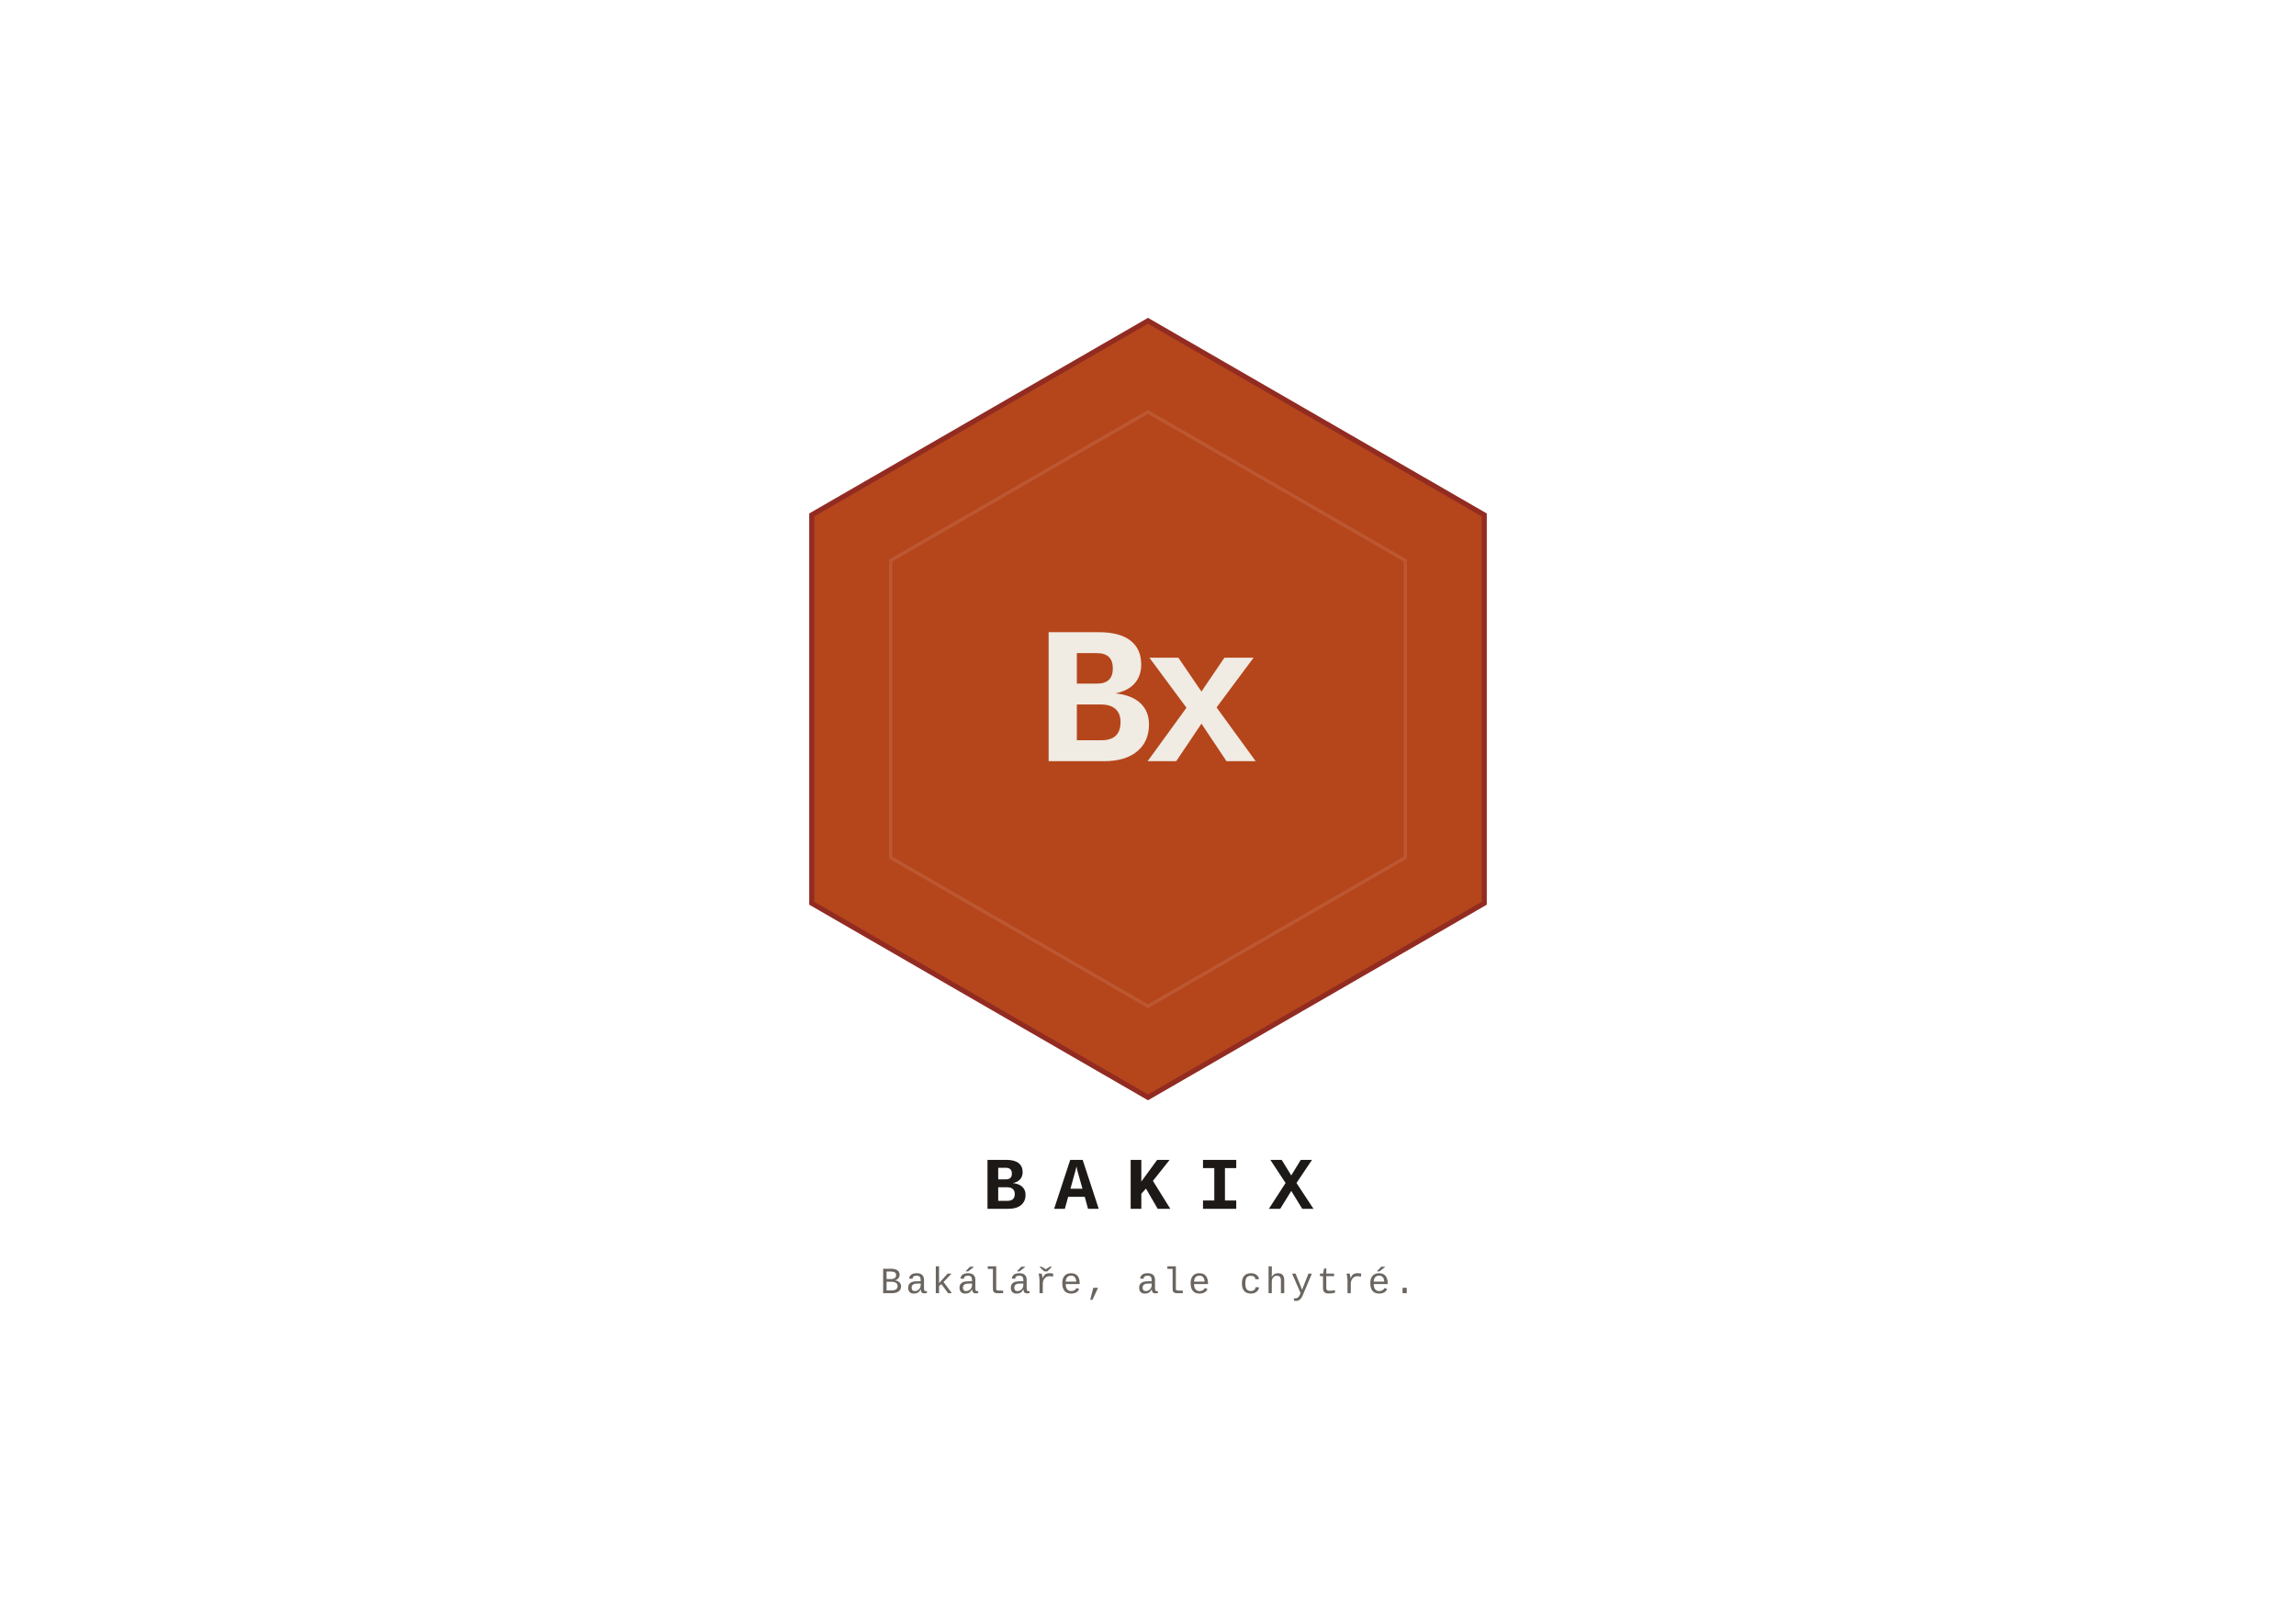
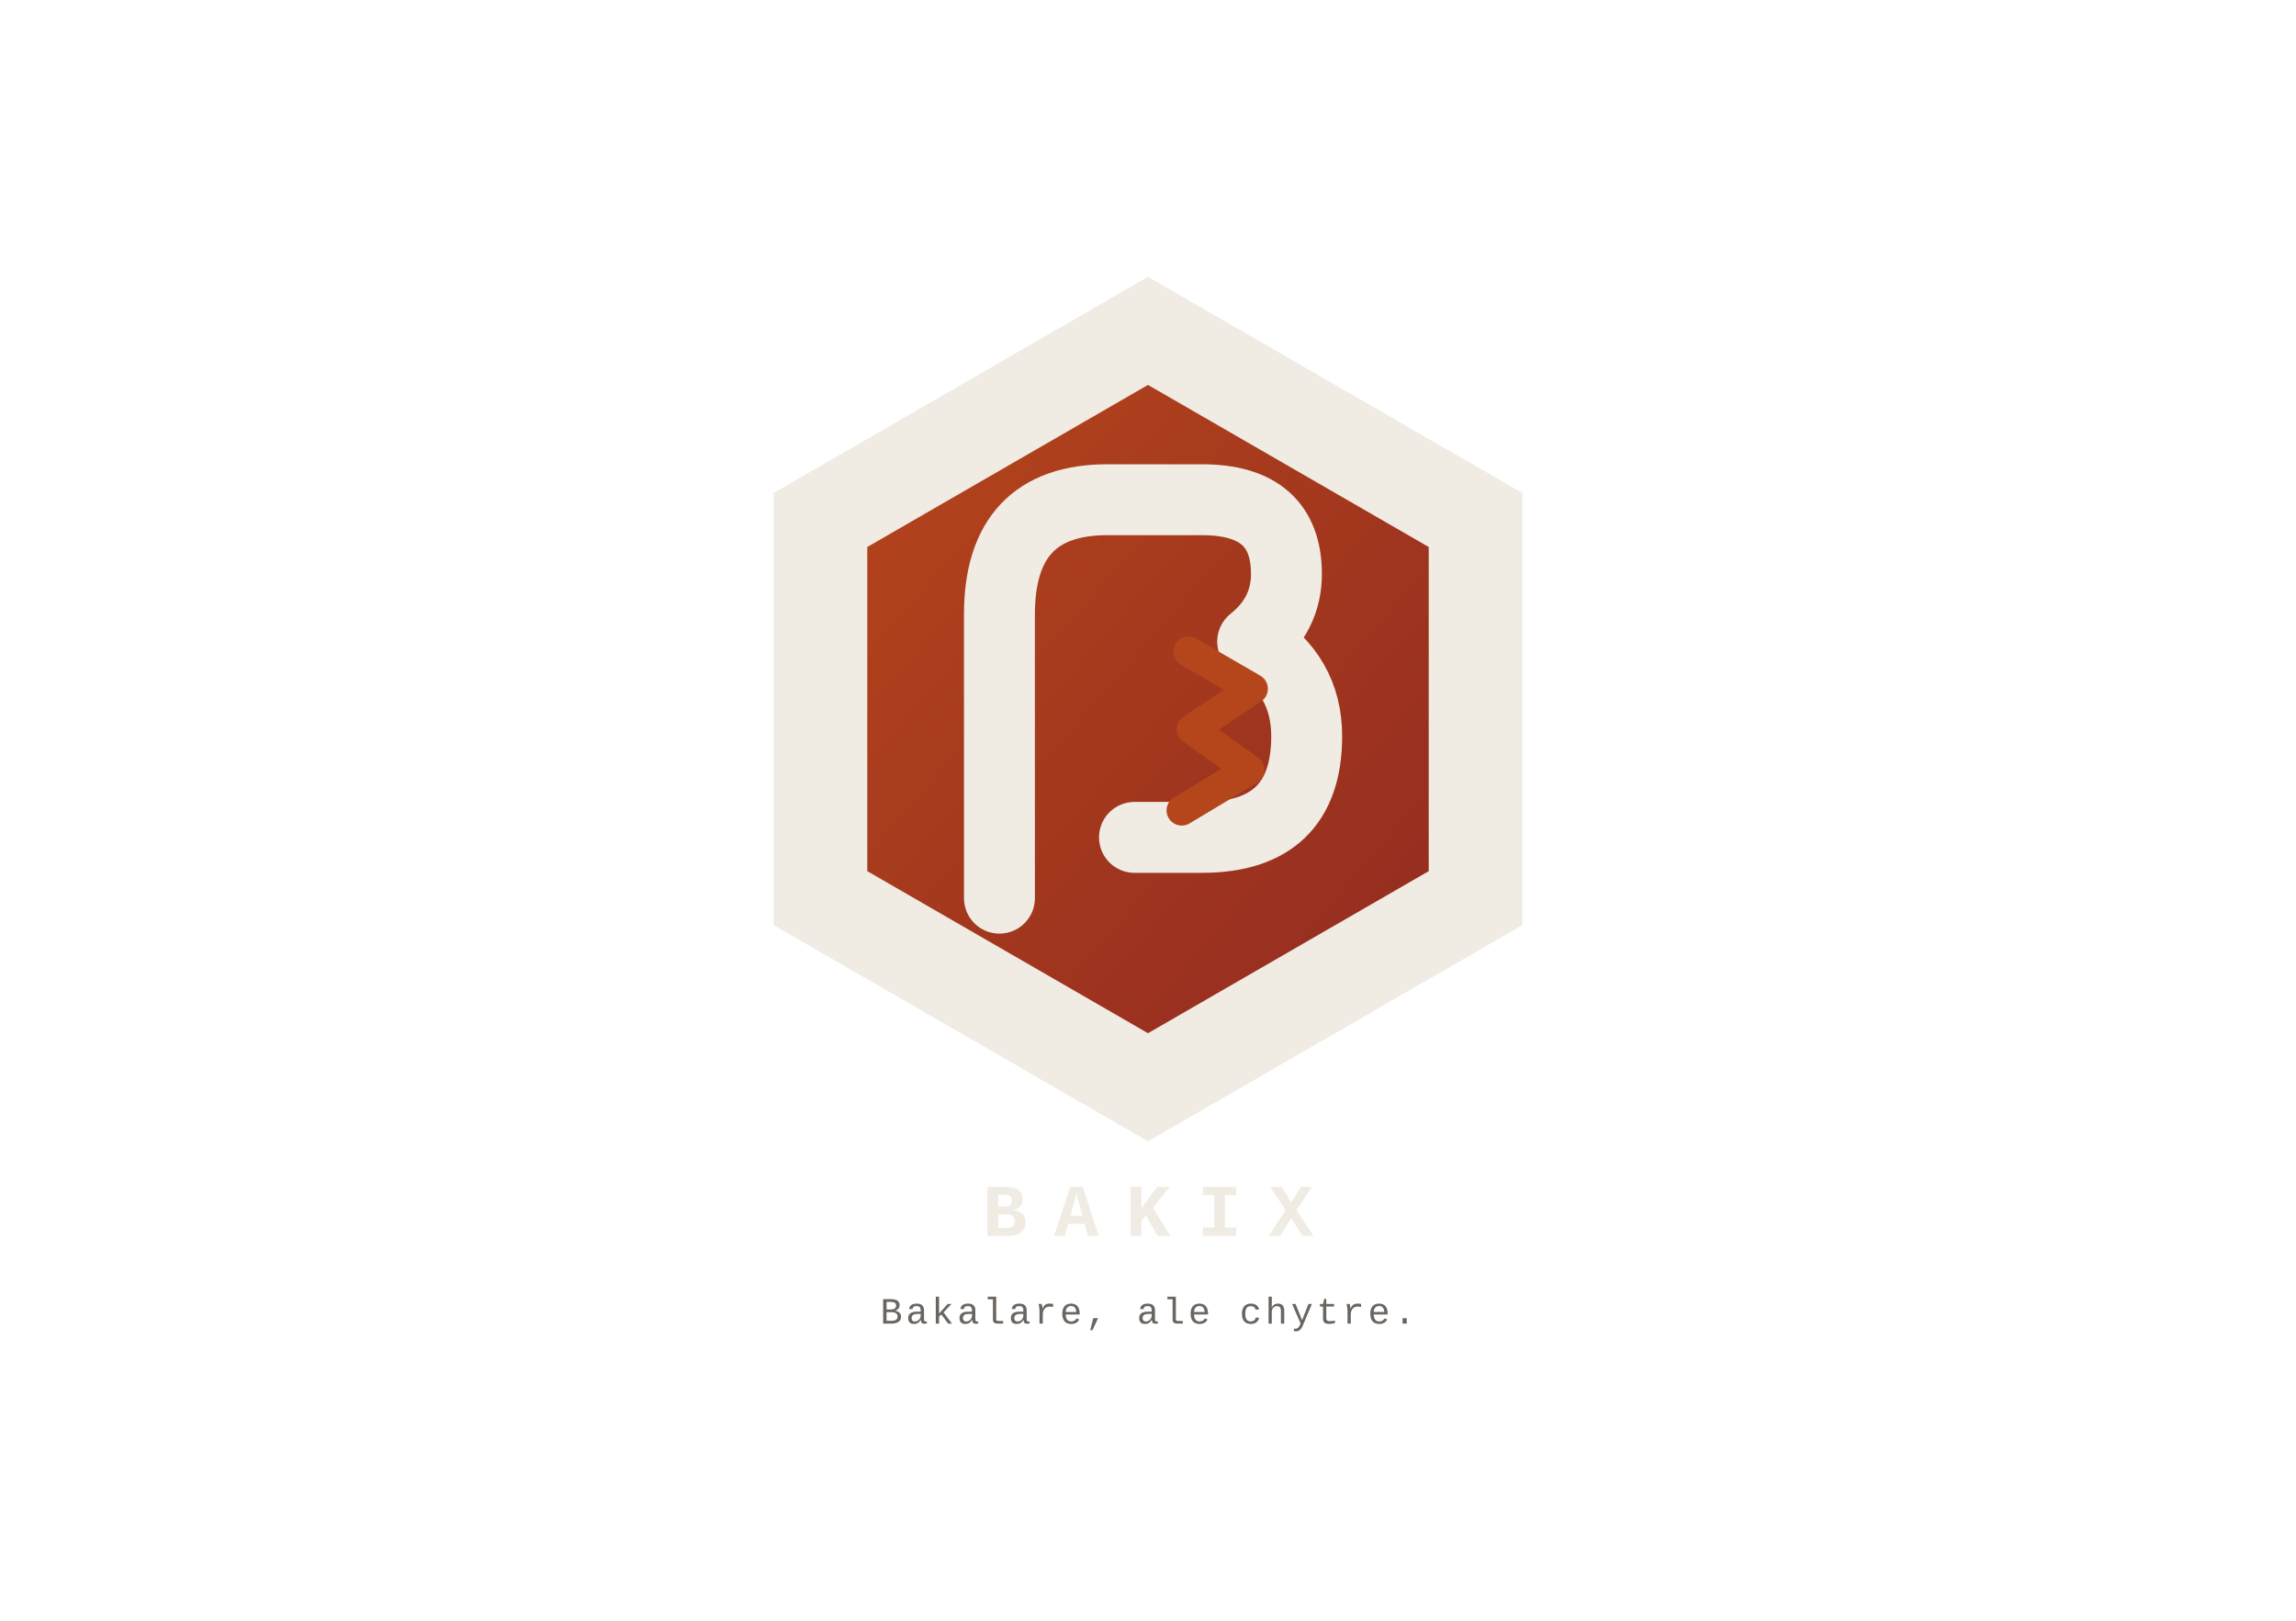
- <svg xmlns="http://www.w3.org/2000/svg" width="100%" viewBox="0 0 680 480" role="img">
+ <svg xmlns="http://www.w3.org/2000/svg" width="100%" viewBox="0 0 680 480" role="img" aria-labelledby="title desc">
+   <defs>
+     <linearGradient id="bgGrad" x1="0" y1="0" x2="1" y2="1">
+       <stop offset="0%" stop-color="#b5451b" />
+       <stop offset="100%" stop-color="#922b21" />
+     </linearGradient>
+   </defs>
  <g transform="translate(340,210)">
-     <polygon points="0,-115 99.59,-57.5 99.59,57.5 0,115 -99.59,57.5 -99.59,-57.5" fill="#b5451b" />
-     <polygon points="0,-115 99.59,-57.5 99.59,57.5 0,115 -99.59,57.5 -99.59,-57.5" fill="none" stroke="#922b21" stroke-width="1.5" />
-     <polygon points="0,-88 76.21,-44 76.21,44 0,88 -76.21,44 -76.21,-44" fill="none" stroke="rgba(255,255,255,0.1)" stroke-width="1" />
-     <text x="0" y="0" text-anchor="middle" dominant-baseline="central" font-family="Space Mono,Courier New,monospace" font-size="58" font-weight="700" fill="#f0ebe3" letter-spacing="-3">Bx</text>
+     <polygon points="0,-128 110.85,-64 110.85,64 0,128 -110.85,64 -110.85,-64" fill="#f0ebe3" />
+     <polygon points="0,-96 83.14,-48 83.14,48 0,96 -83.14,48 -83.14,-48" fill="url(#bgGrad)" />
+     <path d="M -44 56 L -44 -28 Q -44 -62 -12 -62 L 16 -62 Q 41 -62 41 -40 Q 41 -28 31 -20 Q 47 -10 47 8 Q 47 38 16 38 L -4 38" fill="none" stroke="#f0ebe3" stroke-width="21" stroke-linecap="round" stroke-linejoin="round" />
+     <path d="M 12 -17 L 31 -6 L 13 6 L 30 18 L 10 30" fill="none" stroke="#b5451b" stroke-width="9" stroke-linecap="round" stroke-linejoin="round" />
  </g>
-   <text x="340" y="358" text-anchor="middle" font-family="Space Mono,Courier New,monospace" font-size="22" font-weight="700" letter-spacing="8" fill="#1c1917">BAKIX</text>
-   <text x="340" y="383" text-anchor="middle" font-family="Space Mono,Courier New,monospace" font-size="11" font-weight="400" letter-spacing="1" fill="#6b6560">Bakáláře, ale chytré.</text>
+   <text x="340" y="366" text-anchor="middle" font-family="Space Mono,Courier New,monospace" font-size="22" font-weight="700" letter-spacing="8" fill="#f0ebe3">BAKIX</text>
+   <text x="340" y="392" text-anchor="middle" font-family="Space Mono,Courier New,monospace" font-size="11" font-weight="400" letter-spacing="1" fill="#6b6560">Bakalare, ale chytre.</text>
</svg>
